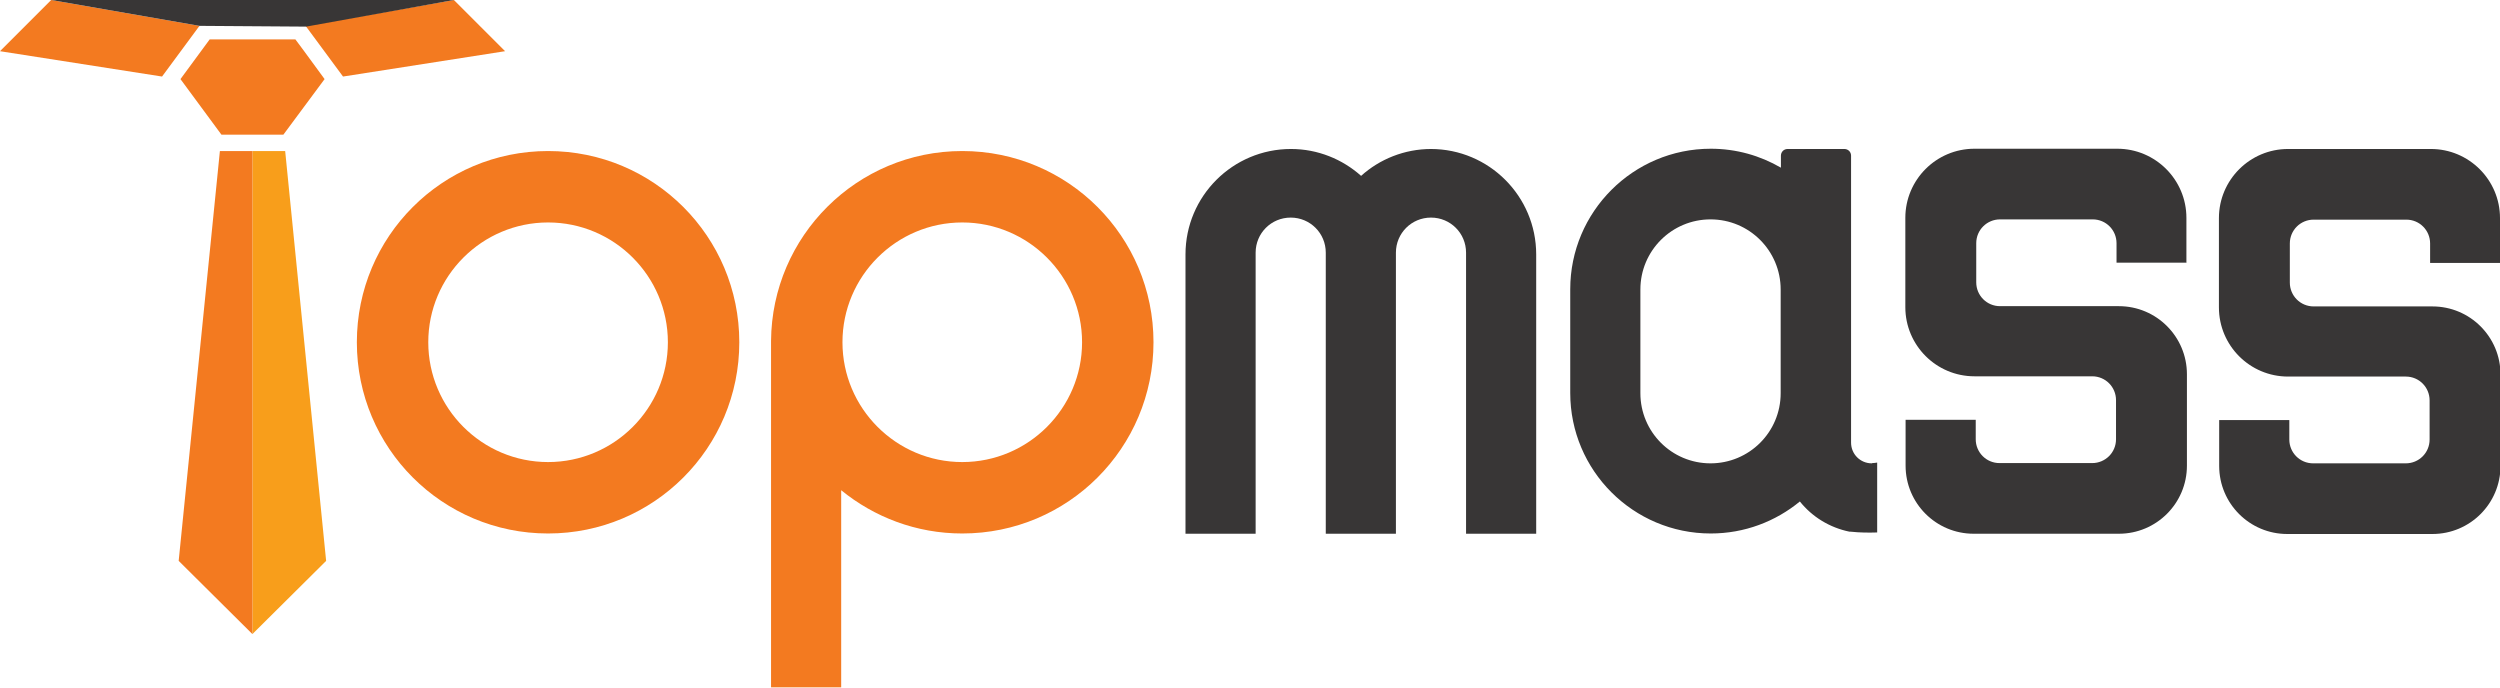
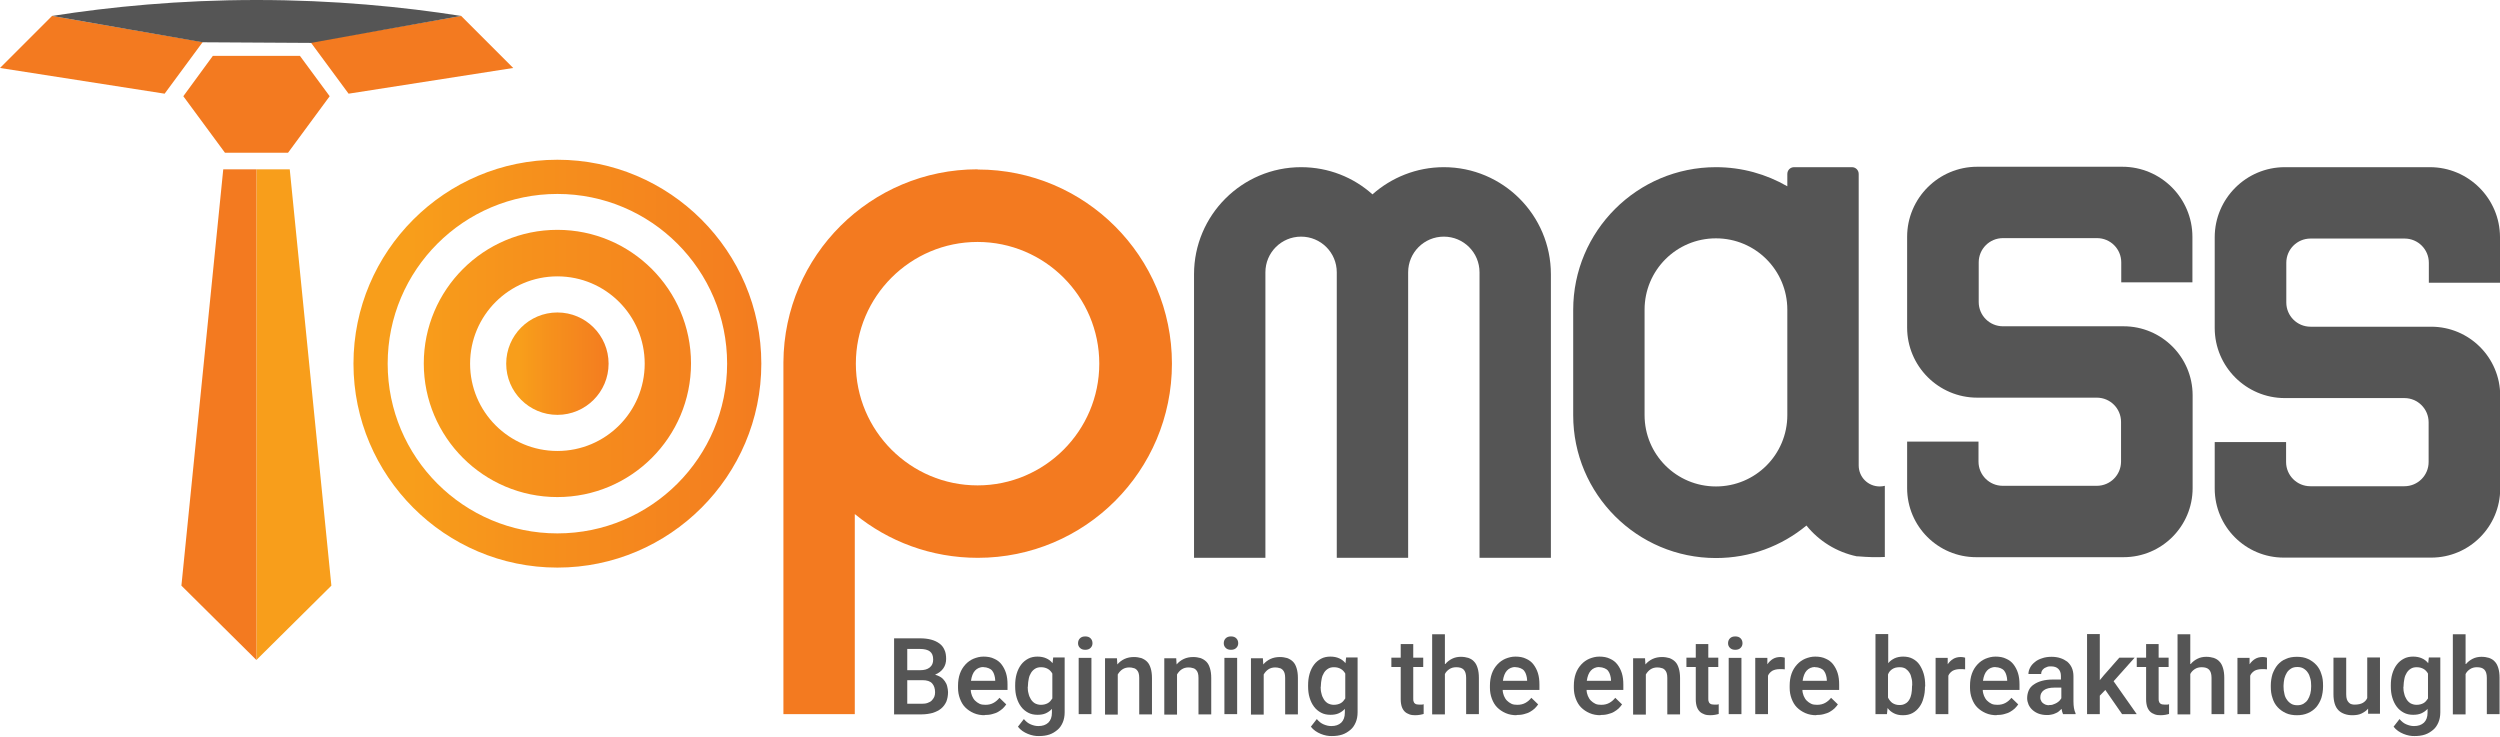
- <svg xmlns="http://www.w3.org/2000/svg" id="Layer_2" data-name="Layer 2" viewBox="0 0 97.66 26.85">
+ <svg xmlns="http://www.w3.org/2000/svg" xmlns:xlink="http://www.w3.org/1999/xlink" id="Layer_2" data-name="Layer 2" viewBox="0 0 117.69 34.66">
  <defs>
    <style>
      .cls-1 {
        fill: none;
      }

      .cls-2 {
+         fill: url(#linear-gradient);
+       }
+ 
+       .cls-3 {
        fill: #f89e1b;
      }

-       .cls-3 {
+       .cls-4 {
        fill: #f37a20;
      }

-       .cls-4 {
-         fill: #383636;
+       .cls-5, .cls-6 {
+         fill: #555;
+       }
+ 
+       .cls-7 {
+         fill: url(#linear-gradient-3);
+       }
+ 
+       .cls-8 {
+         fill: url(#linear-gradient-2);
+       }
+ 
+       .cls-6 {
+         fill-rule: evenodd;
      }
    </style>
+     <linearGradient id="linear-gradient" x1="28.94" y1="17.12" x2="24.5" y2="17.12" gradientUnits="userSpaceOnUse">
+       <stop offset="0" stop-color="#f37a20" />
+       <stop offset=".69" stop-color="#f6911c" />
+       <stop offset="1" stop-color="#f89e1b" />
+     </linearGradient>
+     <linearGradient id="linear-gradient-2" x1="36.99" y1="17.12" x2="19.31" y2="17.12" xlink:href="#linear-gradient" />
+     <linearGradient id="linear-gradient-3" x1="36.99" y1="17.12" x2="19.31" y2="17.12" xlink:href="#linear-gradient" />
  </defs>
-   <g id="Layer_1-2" data-name="Layer 1">
+   <g id="Layer_2-2" data-name="Layer 2">
    <g>
-       <path class="cls-3" d="m37.59,5.9c-4.11,0-7.44,3.32-7.47,7.42h0v13.53h2.74v-7.7c1.29,1.05,2.93,1.69,4.73,1.69,4.13,0,7.47-3.34,7.47-7.47s-3.34-7.47-7.47-7.47Zm0,12.15c-2.58,0-4.68-2.1-4.68-4.68s2.1-4.68,4.68-4.68,4.68,2.1,4.68,4.68-2.1,4.68-4.68,4.68Z" />
-       <path class="cls-3" d="m21.41,8.69c2.58,0,4.68,2.1,4.68,4.68s-2.1,4.68-4.68,4.68-4.68-2.1-4.68-4.68,2.1-4.68,4.68-4.68m0-2.79c-4.13,0-7.47,3.34-7.47,7.47s3.34,7.47,7.47,7.47,7.47-3.34,7.47-7.47-3.34-7.47-7.47-7.47h0Z" />
-       <path class="cls-4" d="m55.91,5.82h0c-1.05,0-2.02.4-2.74,1.05-.73-.65-1.69-1.05-2.74-1.05h0c-2.27,0-4.12,1.84-4.12,4.12v10.91h2.74v-10.98c0-.76.61-1.37,1.37-1.37h0c.76,0,1.37.61,1.37,1.37v.07s0,0,0,0v10.91h2.74v-10.91s0,0,0,0v-.07c0-.76.61-1.37,1.37-1.37h0c.76,0,1.37.61,1.37,1.37v10.98h2.74v-10.91c0-2.27-1.84-4.12-4.12-4.12Z" />
-       <path class="cls-4" d="m85.41,10.25v-1.74c0-1.49-1.21-2.7-2.7-2.7h-5.58c-1.49,0-2.7,1.21-2.7,2.7v3.49c0,1.49,1.21,2.7,2.7,2.7h4.6c.52,0,.93.42.93.93v1.53c0,.52-.42.93-.93.93h-3.62c-.52,0-.93-.42-.93-.93v-.76h-2.74v1.79c0,1.47,1.19,2.66,2.66,2.66h5.67c1.47,0,2.66-1.19,2.66-2.66v-3.57c0-1.47-1.19-2.66-2.66-2.66h-4.64c-.52,0-.93-.42-.93-.93v-1.53c0-.52.42-.93.93-.93h3.62c.52,0,.93.42.93.93v.76h2.74Z" />
-       <path class="cls-4" d="m97.66,10.26v-1.74c0-1.49-1.21-2.7-2.7-2.7h-5.58c-1.49,0-2.7,1.21-2.7,2.7v3.49c0,1.49,1.21,2.7,2.7,2.7h4.6c.52,0,.93.42.93.93v1.53c0,.52-.42.93-.93.93h-3.62c-.52,0-.93-.42-.93-.93v-.76h-2.74v1.79c0,1.47,1.19,2.66,2.66,2.66h5.67c1.47,0,2.66-1.19,2.66-2.66v-3.57c0-1.47-1.19-2.66-2.66-2.66h-4.64c-.52,0-.93-.42-.93-.93v-1.53c0-.52.42-.93.93-.93h3.62c.52,0,.93.42.93.93v.76h2.74Z" />
-       <path class="cls-4" d="m73.12,18.1c-.45,0-.81-.36-.81-.81V6.08c0-.15-.12-.26-.26-.26h-2.22c-.15,0-.26.12-.26.26v.47c-.81-.47-1.74-.74-2.74-.74h0c-3.03,0-5.49,2.46-5.49,5.49v4.05c0,3.03,2.46,5.49,5.49,5.49h0c1.32,0,2.53-.47,3.48-1.25.48.6,1.16,1.02,1.94,1.18.02,0,.03,0,.05,0,.37.04.71.04,1.03.03v-2.73c-.06.01-.13.02-.19.02Zm-6.3,0h0c-1.52,0-2.74-1.23-2.74-2.74v-4.05c0-1.52,1.23-2.74,2.74-2.74h0c1.52,0,2.74,1.23,2.74,2.74v4.05c0,1.52-1.23,2.74-2.74,2.74Z" />
-       <polygon class="cls-3" points="8.19 1.54 7.05 3.09 8.65 5.26 11.07 5.26 12.68 3.09 11.86 1.97 11.54 1.54 8.19 1.54" />
-       <polygon class="cls-1" points="11.96 1.04 11.96 1.04 13.4 2.99 11.96 1.04" />
-       <polygon class="cls-3" points="13.4 2.99 19.73 2 17.73 0 11.94 1.01 11.96 1.04 11.96 1.04 13.4 2.99" />
-       <polygon class="cls-3" points="6.33 2.99 0 2 2 0 7.79 1.01 7.78 1.04 7.77 1.04 6.33 2.99" />
-       <polygon class="cls-4" points="2 0 17.73 0 11.96 1.04 7.79 1.01 2 0" />
-       <polygon class="cls-2" points="12.74 21.91 11.14 5.9 11.08 5.9 9.94 5.9 9.86 5.9 9.86 24.77 9.86 24.77 12.74 21.91" />
-       <polygon class="cls-3" points="9.78 5.9 8.73 5.9 8.59 5.9 6.98 21.91 9.86 24.77 9.86 5.9 9.78 5.9" />
+       <path class="cls-4" d="m46.02,7.97c-5.03,0-9.11,4.06-9.14,9.08h0v16.57h3.36v-9.42c1.58,1.29,3.59,2.06,5.79,2.06,5.05,0,9.14-4.09,9.14-9.14s-4.09-9.14-9.14-9.14Zm0,14.88c-3.16,0-5.73-2.57-5.73-5.73s2.57-5.73,5.73-5.73,5.73,2.57,5.73,5.73-2.57,5.73-5.73,5.73Z" />
+       <path class="cls-6" d="m67.97,7.87h0c-1.29,0-2.47.49-3.36,1.28-.89-.8-2.07-1.28-3.36-1.28h0c-2.78,0-5.04,2.26-5.04,5.04v13.35h3.36v-13.44c0-.93.75-1.68,1.68-1.68h0c.93,0,1.68.75,1.68,1.68v.09s0,0,0,0v13.35h3.36v-13.35s0,0,0,0v-.09c0-.93.75-1.68,1.68-1.68h0c.93,0,1.68.75,1.68,1.68v13.44h3.36v-13.35c0-2.78-2.26-5.04-5.04-5.04Z" />
+       <path class="cls-6" d="m103.21,13.29v-2.14c0-1.82-1.48-3.3-3.3-3.3h-6.83c-1.82,0-3.3,1.48-3.3,3.3v4.27c0,1.82,1.48,3.3,3.3,3.3h5.63c.63,0,1.14.51,1.14,1.14v1.87c0,.63-.51,1.14-1.14,1.14h-4.43c-.63,0-1.14-.51-1.14-1.14v-.94h-3.36v2.19c0,1.8,1.46,3.25,3.25,3.25h6.94c1.8,0,3.25-1.46,3.25-3.25v-4.37c0-1.8-1.46-3.25-3.25-3.25h-5.68c-.63,0-1.14-.51-1.14-1.14v-1.87c0-.63.51-1.14,1.14-1.14h4.43c.63,0,1.14.51,1.14,1.14v.94h3.36Z" />
+       <path class="cls-6" d="m117.69,13.31v-2.14c0-1.82-1.48-3.3-3.3-3.3h-6.83c-1.82,0-3.3,1.48-3.3,3.3v4.27c0,1.82,1.48,3.3,3.3,3.3h5.63c.63,0,1.14.51,1.14,1.14v1.87c0,.63-.51,1.14-1.14,1.14h-4.43c-.63,0-1.14-.51-1.14-1.14v-.94h-3.36v2.19c0,1.8,1.46,3.25,3.25,3.25h6.94c1.8,0,3.25-1.46,3.25-3.25v-4.37c0-1.8-1.46-3.25-3.25-3.25h-5.68c-.63,0-1.14-.51-1.14-1.14v-1.87c0-.63.51-1.14,1.14-1.14h4.43c.63,0,1.14.51,1.14,1.14v.94h3.36Z" />
+       <path class="cls-6" d="m88.49,22.9c-.55,0-.99-.44-.99-.99v-13.72c0-.18-.14-.32-.32-.32h-2.72c-.18,0-.32.14-.32.32v.58c-.99-.57-2.13-.9-3.36-.9h0c-3.71,0-6.72,3.01-6.72,6.72v4.96c0,3.71,3.01,6.72,6.72,6.72h0c1.62,0,3.1-.57,4.26-1.53.59.73,1.42,1.25,2.37,1.45.02,0,.04,0,.06,0,.46.04.87.05,1.26.03v-3.35c-.08.02-.15.03-.24.03Zm-7.71,0h0c-1.86,0-3.36-1.5-3.36-3.36v-4.96c0-1.86,1.5-3.36,3.36-3.36h0c1.86,0,3.36,1.5,3.36,3.36v4.96c0,1.86-1.5,3.36-3.36,3.36Z" />
+       <polygon class="cls-4" points="10.02 2.63 8.63 4.53 10.59 7.19 13.56 7.19 15.52 4.53 14.51 3.16 14.12 2.63 10.02 2.63" />
+       <polygon class="cls-1" points="14.64 2.01 14.64 2.01 16.41 4.41 14.64 2.01" />
+       <polygon class="cls-4" points="16.41 4.41 24.16 3.2 21.71 .75 14.62 1.98 14.64 2.01 14.64 2.01 16.41 4.41" />
+       <polygon class="cls-4" points="7.75 4.41 0 3.2 2.45 .75 9.54 1.98 9.52 2.01 9.52 2.01 7.75 4.41" />
+       <path class="cls-6" d="m2.45.75c2.75-.43,5.99-.75,9.63-.75s6.88.32,9.63.75c-2.36.42-4.71.84-7.07,1.27l-5.1-.03L2.45.75Z" />
+       <polygon class="cls-3" points="15.6 27.57 13.64 7.97 13.56 7.97 12.17 7.97 12.07 7.97 12.07 31.07 12.07 31.07 15.6 27.57" />
+       <polygon class="cls-4" points="11.98 7.97 10.69 7.97 10.51 7.97 8.54 27.57 12.07 31.07 12.07 7.97 11.98 7.97" />
+       <circle class="cls-2" cx="26.24" cy="17.12" r="2.41" />
+       <path class="cls-8" d="m26.24,13.01c2.27,0,4.11,1.84,4.11,4.11s-1.84,4.11-4.11,4.11-4.11-1.84-4.11-4.11,1.84-4.11,4.11-4.11m0-2.19c-3.47,0-6.29,2.82-6.29,6.29s2.82,6.29,6.29,6.29,6.29-2.82,6.29-6.29-2.82-6.29-6.29-6.29h0Z" />
+       <path class="cls-7" d="m26.24,9.13c4.41,0,7.99,3.58,7.99,7.99s-3.58,7.99-7.99,7.99-7.99-3.58-7.99-7.99,3.58-7.99,7.99-7.99m0-1.61c-5.29,0-9.6,4.31-9.6,9.6s4.31,9.6,9.6,9.6,9.6-4.31,9.6-9.6-4.31-9.6-9.6-9.6h0Z" />
+       <g>
+         <path class="cls-5" d="m42.09,33.62v-3.57h1.22c.19,0,.37.02.52.06.15.04.28.1.39.18.11.08.19.18.24.3.06.12.08.27.08.43s-.04.31-.13.44c-.09.13-.22.23-.39.3.1.03.19.07.27.12.08.05.14.12.19.19s.09.15.11.24c.02.09.04.18.04.27,0,.17-.03.32-.08.45-.06.13-.14.24-.25.33-.11.09-.24.15-.39.2-.15.04-.33.07-.52.07h-1.31Zm.62-2.07h.61c.19,0,.34-.04.45-.13.11-.09.16-.21.16-.37,0-.18-.05-.3-.15-.38-.1-.08-.26-.12-.47-.12h-.6v1Zm0,.46v1.12h.69c.1,0,.19-.01.27-.04s.14-.06.19-.11c.05-.05.09-.11.12-.17.03-.07.04-.14.04-.22,0-.18-.05-.32-.14-.42-.09-.1-.24-.15-.45-.15h-.72Z" />
+         <path class="cls-5" d="m46.37,33.67c-.2,0-.37-.03-.53-.1-.16-.07-.29-.16-.4-.27-.11-.11-.19-.25-.25-.41s-.09-.33-.09-.51v-.1c0-.21.03-.4.09-.57s.15-.31.26-.43c.11-.12.24-.21.38-.27.15-.06.3-.1.47-.1.19,0,.36.03.5.1.14.06.26.15.35.27s.16.25.21.41.07.34.07.53v.26h-1.73c0,.1.03.2.06.28.04.09.08.16.14.22.06.06.13.11.21.15.08.04.18.05.28.05.15,0,.27-.03.38-.09.11-.06.2-.14.28-.24l.32.31c-.04.06-.1.13-.16.19s-.14.11-.22.16c-.08.05-.18.08-.29.11-.11.03-.23.04-.36.04Zm-.07-2.27c-.16,0-.3.06-.4.17-.1.11-.16.27-.19.48h1.14v-.04c0-.08-.02-.15-.04-.23-.02-.07-.05-.14-.09-.19-.04-.06-.1-.1-.17-.13-.07-.03-.15-.05-.25-.05Z" />
+         <path class="cls-5" d="m47.79,32.27c0-.2.02-.38.07-.55.05-.17.12-.31.21-.43s.2-.21.33-.28c.13-.07.28-.1.44-.1s.3.03.41.08c.12.05.22.13.3.23l.03-.27h.54v2.58c0,.18-.03.34-.09.48s-.14.26-.25.35c-.11.09-.23.17-.38.22s-.31.07-.49.07c-.07,0-.16,0-.25-.02s-.18-.04-.27-.08c-.09-.04-.18-.08-.26-.14-.08-.06-.15-.12-.21-.2l.28-.36c.1.12.2.2.32.25.12.05.23.08.36.08.2,0,.35-.05.47-.16.11-.11.17-.26.17-.47v-.18c-.08.09-.18.16-.29.21-.11.05-.24.07-.39.07-.16,0-.31-.03-.44-.1s-.24-.16-.33-.28-.16-.26-.21-.43c-.05-.16-.07-.34-.07-.54v-.05Zm.59.05c0,.12.01.23.04.33.02.1.06.19.11.27.05.08.11.14.19.19.08.04.17.07.28.07.13,0,.24-.03.33-.08s.15-.13.21-.22v-1.17c-.05-.09-.12-.17-.21-.22-.09-.05-.19-.08-.32-.08-.11,0-.2.02-.28.07-.08.05-.14.11-.19.19s-.09.17-.11.28c-.02.11-.04.22-.04.34v.05Z" />
+         <path class="cls-5" d="m50.75,30.28c0-.09.03-.17.09-.23.06-.06.14-.09.25-.09s.19.03.25.09.09.14.09.23-.03.16-.09.22c-.06.06-.14.09-.25.09s-.19-.03-.25-.09c-.06-.06-.09-.13-.09-.22Zm.63,3.34h-.6v-2.65h.6v2.65Z" />
+         <path class="cls-5" d="m52.58,30.97l.02.31c.09-.11.21-.2.34-.26.13-.06.28-.09.44-.09.13,0,.24.02.35.05.1.04.19.09.27.17s.13.18.17.31c.04.13.06.28.06.46v1.71h-.6v-1.72c0-.09-.01-.17-.03-.23-.02-.06-.05-.11-.09-.15s-.09-.07-.15-.08c-.06-.02-.12-.03-.2-.03-.12,0-.23.03-.32.09s-.16.14-.22.24v1.89h-.6v-2.65h.56Z" />
+         <path class="cls-5" d="m55.37,30.97l.02.31c.09-.11.21-.2.34-.26.13-.06.28-.09.44-.09.13,0,.24.02.35.05.1.04.19.09.27.17s.13.18.17.31c.04.13.06.28.06.46v1.71h-.6v-1.72c0-.09-.01-.17-.03-.23-.02-.06-.05-.11-.09-.15s-.09-.07-.15-.08c-.06-.02-.12-.03-.2-.03-.12,0-.23.03-.32.09s-.16.14-.22.24v1.89h-.6v-2.65h.56Z" />
+         <path class="cls-5" d="m57.61,30.28c0-.09.03-.17.09-.23.06-.06.14-.09.25-.09s.19.03.25.09.09.14.09.23-.03.16-.09.22c-.06.06-.14.09-.25.09s-.19-.03-.25-.09c-.06-.06-.09-.13-.09-.22Zm.63,3.34h-.6v-2.65h.6v2.65Z" />
+         <path class="cls-5" d="m59.45,30.97l.02.31c.09-.11.21-.2.34-.26.13-.06.28-.09.44-.09.13,0,.24.02.35.05.1.04.19.09.27.17s.13.18.17.31c.04.13.06.28.06.46v1.71h-.6v-1.72c0-.09-.01-.17-.03-.23-.02-.06-.05-.11-.09-.15s-.09-.07-.15-.08c-.06-.02-.12-.03-.2-.03-.12,0-.23.03-.32.09s-.16.14-.22.24v1.89h-.6v-2.65h.56Z" />
+         <path class="cls-5" d="m61.58,32.27c0-.2.02-.38.07-.55.05-.17.12-.31.21-.43s.2-.21.33-.28c.13-.07.28-.1.44-.1s.3.03.41.08c.12.05.22.13.3.23l.03-.27h.54v2.58c0,.18-.03.34-.09.48s-.14.26-.25.35c-.11.09-.23.17-.38.22s-.31.07-.49.07c-.07,0-.16,0-.25-.02s-.18-.04-.27-.08c-.09-.04-.18-.08-.26-.14-.08-.06-.15-.12-.21-.2l.28-.36c.1.12.2.2.32.25.12.05.23.08.36.08.2,0,.35-.05.47-.16.11-.11.17-.26.17-.47v-.18c-.08.09-.18.16-.29.21-.11.05-.24.07-.39.07-.16,0-.31-.03-.44-.1s-.24-.16-.33-.28-.16-.26-.21-.43c-.05-.16-.07-.34-.07-.54v-.05Zm.59.05c0,.12.01.23.04.33.02.1.06.19.11.27.05.08.11.14.19.19.08.04.17.07.28.07.13,0,.24-.03.33-.08s.15-.13.21-.22v-1.17c-.05-.09-.12-.17-.21-.22-.09-.05-.19-.08-.32-.08-.11,0-.2.02-.28.07-.08.05-.14.11-.19.19s-.09.17-.11.28c-.02.11-.04.22-.04.34v.05Z" />
+         <path class="cls-5" d="m66.53,30.32v.64h.47v.44h-.47v1.48c0,.06,0,.11.02.15.01.04.03.07.06.09.02.02.05.03.09.04.03,0,.07.01.11.01s.08,0,.12,0c.04,0,.07-.01.09-.02v.46s-.1.03-.17.04c-.06.01-.14.02-.23.02-.1,0-.19-.01-.27-.04-.08-.03-.16-.07-.22-.13-.06-.06-.11-.14-.14-.23-.03-.09-.05-.21-.05-.35v-1.52h-.44v-.44h.44v-.64h.6Z" />
+         <path class="cls-5" d="m68.04,31.26c.09-.11.2-.19.32-.25s.26-.09.41-.09c.13,0,.25.02.35.05.11.04.2.09.27.17.08.08.13.18.17.31.04.13.06.28.06.46v1.71h-.6v-1.71c0-.18-.04-.31-.12-.39-.08-.08-.2-.11-.35-.11-.12,0-.23.03-.32.09s-.16.13-.21.23v1.9h-.6v-3.77h.6v1.4Z" />
+         <path class="cls-5" d="m71.41,33.67c-.2,0-.37-.03-.53-.1-.16-.07-.29-.16-.4-.27-.11-.11-.19-.25-.25-.41s-.09-.33-.09-.51v-.1c0-.21.03-.4.09-.57s.15-.31.26-.43c.11-.12.24-.21.38-.27.15-.06.3-.1.47-.1.19,0,.36.03.5.1.14.06.26.15.35.27s.16.25.21.41.07.34.07.53v.26h-1.73c0,.1.03.2.06.28.04.09.08.16.14.22.06.06.13.11.21.15.08.04.18.05.28.05.15,0,.27-.03.38-.09.11-.06.2-.14.28-.24l.32.31c-.04.06-.1.13-.16.19s-.14.11-.22.16c-.08.05-.18.08-.29.11-.11.03-.23.04-.36.04Zm-.07-2.27c-.16,0-.3.06-.4.17-.1.11-.16.27-.19.48h1.14v-.04c0-.08-.02-.15-.04-.23-.02-.07-.05-.14-.09-.19-.04-.06-.1-.1-.17-.13-.07-.03-.15-.05-.25-.05Z" />
+         <path class="cls-5" d="m75.36,33.67c-.2,0-.37-.03-.53-.1-.16-.07-.29-.16-.4-.27-.11-.11-.19-.25-.25-.41s-.09-.33-.09-.51v-.1c0-.21.03-.4.09-.57s.15-.31.26-.43c.11-.12.24-.21.38-.27.15-.06.3-.1.47-.1.19,0,.36.03.5.1.14.06.26.15.35.27s.16.25.21.41.07.34.07.53v.26h-1.73c0,.1.03.2.06.28.04.09.08.16.14.22.06.06.13.11.21.15.08.04.18.05.28.05.15,0,.27-.03.38-.09.11-.06.2-.14.28-.24l.32.31c-.04.06-.1.13-.16.19s-.14.11-.22.16c-.08.05-.18.08-.29.11-.11.03-.23.04-.36.04Zm-.07-2.27c-.16,0-.3.06-.4.17-.1.11-.16.27-.19.48h1.14v-.04c0-.08-.02-.15-.04-.23-.02-.07-.05-.14-.09-.19-.04-.06-.1-.1-.17-.13-.07-.03-.15-.05-.25-.05Z" />
+         <path class="cls-5" d="m77.44,30.97l.02.31c.09-.11.21-.2.34-.26.13-.06.28-.09.44-.09.13,0,.24.02.35.05.1.04.19.09.27.17s.13.18.17.31c.04.13.06.28.06.46v1.71h-.6v-1.72c0-.09-.01-.17-.03-.23-.02-.06-.05-.11-.09-.15s-.09-.07-.15-.08c-.06-.02-.12-.03-.2-.03-.12,0-.23.03-.32.09s-.16.14-.22.24v1.89h-.6v-2.65h.56Z" />
+         <path class="cls-5" d="m80.42,30.32v.64h.47v.44h-.47v1.48c0,.06,0,.11.02.15.01.04.03.07.06.09.02.02.05.03.09.04.03,0,.07.01.11.01s.08,0,.12,0c.04,0,.07-.01.09-.02v.46s-.1.03-.17.04c-.06.01-.14.02-.23.02-.1,0-.19-.01-.27-.04-.08-.03-.16-.07-.22-.13-.06-.06-.11-.14-.14-.23-.03-.09-.05-.21-.05-.35v-1.52h-.44v-.44h.44v-.64h.6Z" />
+         <path class="cls-5" d="m81.35,30.28c0-.09.03-.17.09-.23.06-.06.14-.09.25-.09s.19.03.25.09.09.14.09.23-.03.16-.09.22c-.06.06-.14.09-.25.09s-.19-.03-.25-.09c-.06-.06-.09-.13-.09-.22Zm.63,3.34h-.6v-2.65h.6v2.65Z" />
+         <path class="cls-5" d="m84.02,31.51s-.08-.01-.12-.01-.08,0-.12,0c-.14,0-.26.03-.35.08-.09.06-.16.13-.2.23v1.81h-.6v-2.65h.57v.3c.08-.11.16-.19.26-.25.1-.06.22-.09.35-.09.03,0,.07,0,.12.01s.07.02.09.02v.56Z" />
+         <path class="cls-5" d="m85.52,33.67c-.2,0-.37-.03-.53-.1-.16-.07-.29-.16-.4-.27-.11-.11-.19-.25-.25-.41s-.09-.33-.09-.51v-.1c0-.21.03-.4.09-.57s.15-.31.26-.43c.11-.12.24-.21.38-.27.15-.06.3-.1.47-.1.19,0,.36.03.5.1.14.06.26.15.35.27s.16.25.21.41.07.34.07.53v.26h-1.73c0,.1.03.2.06.28.04.09.08.16.14.22.06.06.13.11.21.15.08.04.18.05.28.05.15,0,.27-.03.38-.09.11-.06.2-.14.28-.24l.32.31c-.04.06-.1.13-.16.19s-.14.11-.22.16c-.08.05-.18.08-.29.11-.11.03-.23.04-.36.04Zm-.07-2.27c-.16,0-.3.06-.4.17-.1.11-.16.27-.19.48h1.14v-.04c0-.08-.02-.15-.04-.23-.02-.07-.05-.14-.09-.19-.04-.06-.1-.1-.17-.13-.07-.03-.15-.05-.25-.05Z" />
+         <path class="cls-5" d="m90.62,32.32c0,.2-.02.38-.07.54-.04.17-.11.31-.2.43-.09.12-.19.21-.32.28s-.28.1-.45.1-.3-.03-.42-.09-.22-.14-.3-.25l-.03.29h-.54v-3.77h.6v1.37c.08-.1.18-.17.3-.23.11-.05.25-.08.4-.08.17,0,.32.03.45.1s.24.16.32.28.15.26.2.43.07.35.07.55v.05Zm-.6-.05c0-.12,0-.23-.03-.33-.02-.1-.05-.2-.1-.27-.05-.08-.11-.14-.18-.19-.08-.05-.17-.07-.29-.07-.14,0-.25.03-.34.09-.09.06-.16.14-.2.25v1.09c.05.1.12.19.2.25.09.06.2.1.34.1.11,0,.2-.02.28-.07.08-.04.14-.11.18-.18.05-.08.08-.17.1-.27.02-.1.03-.22.03-.34v-.05Z" />
+         <path class="cls-5" d="m92.51,31.51s-.08-.01-.12-.01-.08,0-.12,0c-.14,0-.26.03-.35.08-.09.06-.16.13-.2.23v1.81h-.6v-2.65h.57v.3c.08-.11.16-.19.26-.25.1-.06.22-.09.35-.09.03,0,.07,0,.12.01s.07.02.09.02v.56Z" />
+         <path class="cls-5" d="m94.01,33.67c-.2,0-.37-.03-.53-.1-.16-.07-.29-.16-.4-.27-.11-.11-.19-.25-.25-.41s-.09-.33-.09-.51v-.1c0-.21.03-.4.09-.57s.15-.31.26-.43c.11-.12.24-.21.38-.27.15-.06.3-.1.47-.1.19,0,.36.03.5.1.14.06.26.15.35.27s.16.25.21.41.07.34.07.53v.26h-1.73c0,.1.03.2.06.28.04.09.08.16.14.22.06.06.13.11.21.15.08.04.18.05.28.05.15,0,.27-.03.38-.09.11-.06.2-.14.28-.24l.32.31c-.04.06-.1.13-.16.19s-.14.11-.22.16c-.08.05-.18.08-.29.11-.11.03-.23.04-.36.04Zm-.07-2.27c-.16,0-.3.06-.4.17-.1.11-.16.27-.19.48h1.14v-.04c0-.08-.02-.15-.04-.23-.02-.07-.05-.14-.09-.19-.04-.06-.1-.1-.17-.13-.07-.03-.15-.05-.25-.05Z" />
+         <path class="cls-5" d="m97.12,33.62s-.03-.07-.04-.11-.02-.09-.03-.14c-.04.04-.08.08-.13.12-.05.04-.1.07-.16.09-.06.03-.12.05-.19.06-.07.02-.14.02-.22.02-.13,0-.25-.02-.37-.06-.11-.04-.21-.1-.29-.17s-.14-.15-.19-.25c-.04-.1-.07-.2-.07-.31,0-.14.03-.27.08-.38.05-.11.13-.2.24-.27.1-.07.23-.13.38-.17.15-.04.32-.06.51-.06h.38v-.17c0-.14-.04-.25-.12-.33-.08-.08-.19-.12-.35-.12-.07,0-.13,0-.19.03s-.11.04-.15.08c-.04.03-.07.07-.09.11-.02.04-.03.09-.03.14h-.6c0-.1.03-.21.08-.3.05-.1.12-.18.22-.26.09-.08.21-.14.34-.18.13-.05.29-.07.45-.07.15,0,.29.02.41.06.13.04.23.1.33.17.09.08.16.17.21.28.05.11.08.25.08.4v1.18c0,.24.03.43.1.57v.04h-.61Zm-.65-.43c.07,0,.13,0,.19-.03.06-.02.11-.04.16-.07.05-.03.09-.06.13-.1.04-.04.06-.08.09-.12v-.5h-.32c-.22,0-.39.04-.5.12-.11.08-.17.19-.17.33,0,.05,0,.1.03.15.02.05.04.09.08.12.04.03.08.06.13.08.05.02.11.03.18.03Z" />
+         <path class="cls-5" d="m99.11,32.48l-.26.27v.87h-.6v-3.77h.6v2.17l.19-.23.73-.83h.72l-.99,1.11,1.09,1.55h-.69l-.79-1.14Z" />
+         <path class="cls-5" d="m101.62,30.32v.64h.47v.44h-.47v1.48c0,.06,0,.11.02.15.01.04.03.07.06.09.02.02.05.03.09.04.03,0,.07.01.11.01s.08,0,.12,0c.04,0,.07-.01.09-.02v.46s-.1.03-.17.04c-.06.01-.14.02-.23.02-.1,0-.19-.01-.27-.04-.08-.03-.16-.07-.22-.13-.06-.06-.11-.14-.14-.23-.03-.09-.05-.21-.05-.35v-1.52h-.44v-.44h.44v-.64h.6Z" />
+         <path class="cls-5" d="m103.13,31.26c.09-.11.2-.19.32-.25s.26-.09.41-.09c.13,0,.25.02.35.05.11.04.2.09.27.17.08.08.13.18.17.31.04.13.06.28.06.46v1.71h-.6v-1.71c0-.18-.04-.31-.12-.39-.08-.08-.2-.11-.35-.11-.12,0-.23.03-.32.09s-.16.13-.21.23v1.9h-.6v-3.77h.6v1.4Z" />
+         <path class="cls-5" d="m106.72,31.51s-.08-.01-.12-.01-.08,0-.12,0c-.14,0-.26.03-.35.08-.09.06-.16.13-.2.23v1.81h-.6v-2.65h.57v.3c.08-.11.16-.19.26-.25.1-.06.22-.09.35-.09.03,0,.07,0,.12.01s.07.02.09.02v.56Z" />
+         <path class="cls-5" d="m106.9,32.27c0-.19.03-.37.08-.54.06-.16.14-.31.24-.43.11-.12.23-.22.39-.28.15-.07.32-.1.52-.1s.37.03.52.1c.15.07.28.16.39.28.11.12.19.26.24.43.06.16.08.34.08.54v.05c0,.19-.03.37-.08.54-.06.17-.14.31-.24.43-.11.12-.23.21-.39.28s-.33.1-.52.1-.37-.03-.52-.1c-.15-.07-.28-.16-.39-.28-.11-.12-.19-.26-.24-.43-.06-.17-.08-.34-.08-.54v-.05Zm.6.05c0,.12.01.23.04.34.02.11.06.2.12.28.05.08.12.14.2.19.08.05.18.07.29.07s.2-.02.29-.07c.08-.05.15-.11.2-.19s.09-.17.12-.28c.03-.11.04-.22.04-.34v-.05c0-.12-.01-.23-.04-.33-.03-.11-.06-.2-.12-.28-.05-.08-.12-.14-.2-.19-.08-.05-.18-.07-.29-.07s-.21.02-.29.07c-.08.05-.15.11-.2.19-.05.08-.09.17-.12.28-.02.11-.04.22-.04.33v.05Z" />
+         <path class="cls-5" d="m111.48,33.36c-.08.1-.19.17-.31.23s-.27.08-.44.08c-.13,0-.25-.02-.36-.06-.11-.04-.2-.09-.28-.17-.08-.08-.14-.18-.18-.31-.04-.13-.06-.28-.06-.45v-1.72h.6v1.72c0,.1.01.18.03.24.02.06.05.11.09.15s.08.07.13.08c.05.02.1.02.16.02.15,0,.28-.03.37-.08s.17-.13.21-.23v-1.91h.6v2.65h-.56v-.26Z" />
+         <path class="cls-5" d="m112.55,32.27c0-.2.02-.38.07-.55.05-.17.12-.31.21-.43s.2-.21.33-.28c.13-.07.28-.1.44-.1s.3.03.41.08c.12.05.22.13.3.23l.03-.27h.54v2.58c0,.18-.03.34-.09.48s-.14.26-.25.35c-.11.09-.23.17-.38.22s-.31.07-.49.07c-.07,0-.16,0-.25-.02s-.18-.04-.27-.08c-.09-.04-.18-.08-.26-.14-.08-.06-.15-.12-.21-.2l.28-.36c.1.12.2.2.32.25.12.05.23.08.36.08.2,0,.35-.05.47-.16.11-.11.17-.26.17-.47v-.18c-.08.09-.18.16-.29.21-.11.05-.24.07-.39.07-.16,0-.31-.03-.44-.1s-.24-.16-.33-.28-.16-.26-.21-.43c-.05-.16-.07-.34-.07-.54v-.05Zm.59.05c0,.12.01.23.04.33.02.1.06.19.11.27.05.08.11.14.19.19.08.04.17.07.28.07.13,0,.24-.03.33-.08s.15-.13.21-.22v-1.17c-.05-.09-.12-.17-.21-.22-.09-.05-.19-.08-.32-.08-.11,0-.2.02-.28.07-.08.05-.14.11-.19.19s-.09.17-.11.28c-.02.11-.04.22-.04.34v.05Z" />
+         <path class="cls-5" d="m116.09,31.26c.09-.11.2-.19.32-.25s.26-.09.41-.09c.13,0,.25.02.35.05.11.04.2.09.27.17.08.08.13.18.17.31.04.13.06.28.06.46v1.71h-.6v-1.71c0-.18-.04-.31-.12-.39-.08-.08-.2-.11-.35-.11-.12,0-.23.03-.32.09s-.16.13-.21.23v1.9h-.6v-3.77h.6v1.4Z" />
+       </g>
    </g>
  </g>
</svg>
